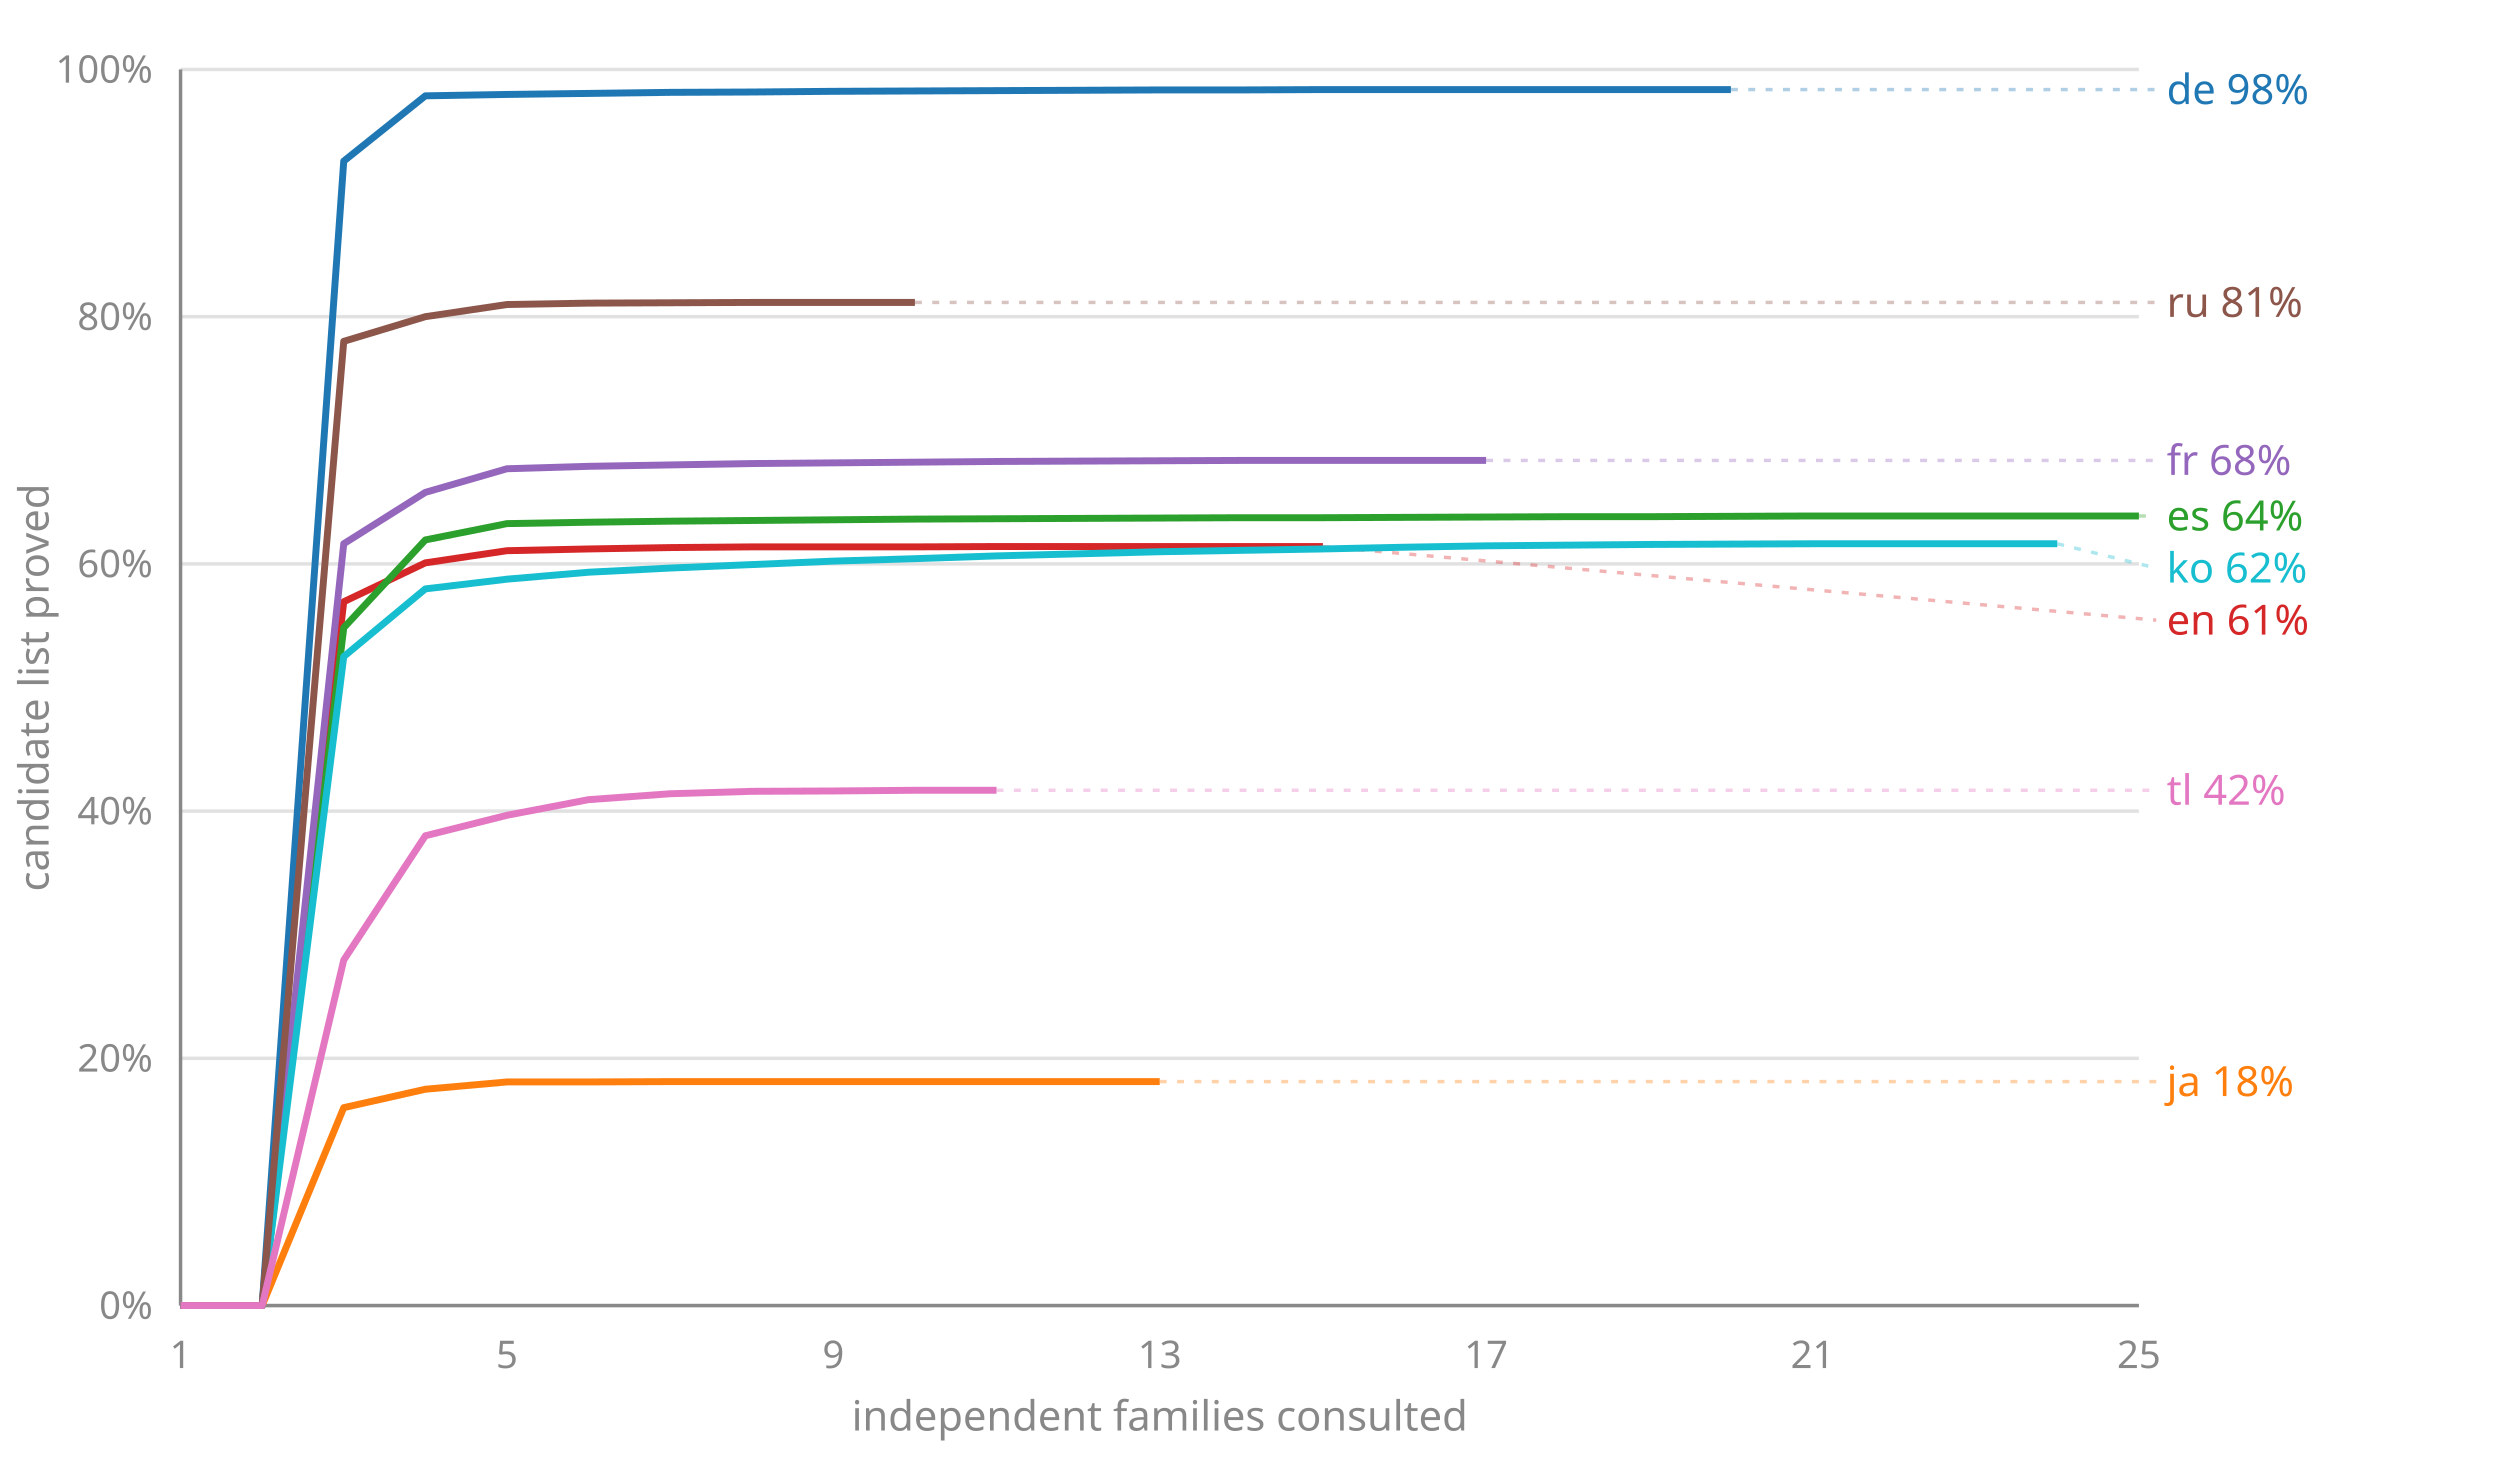
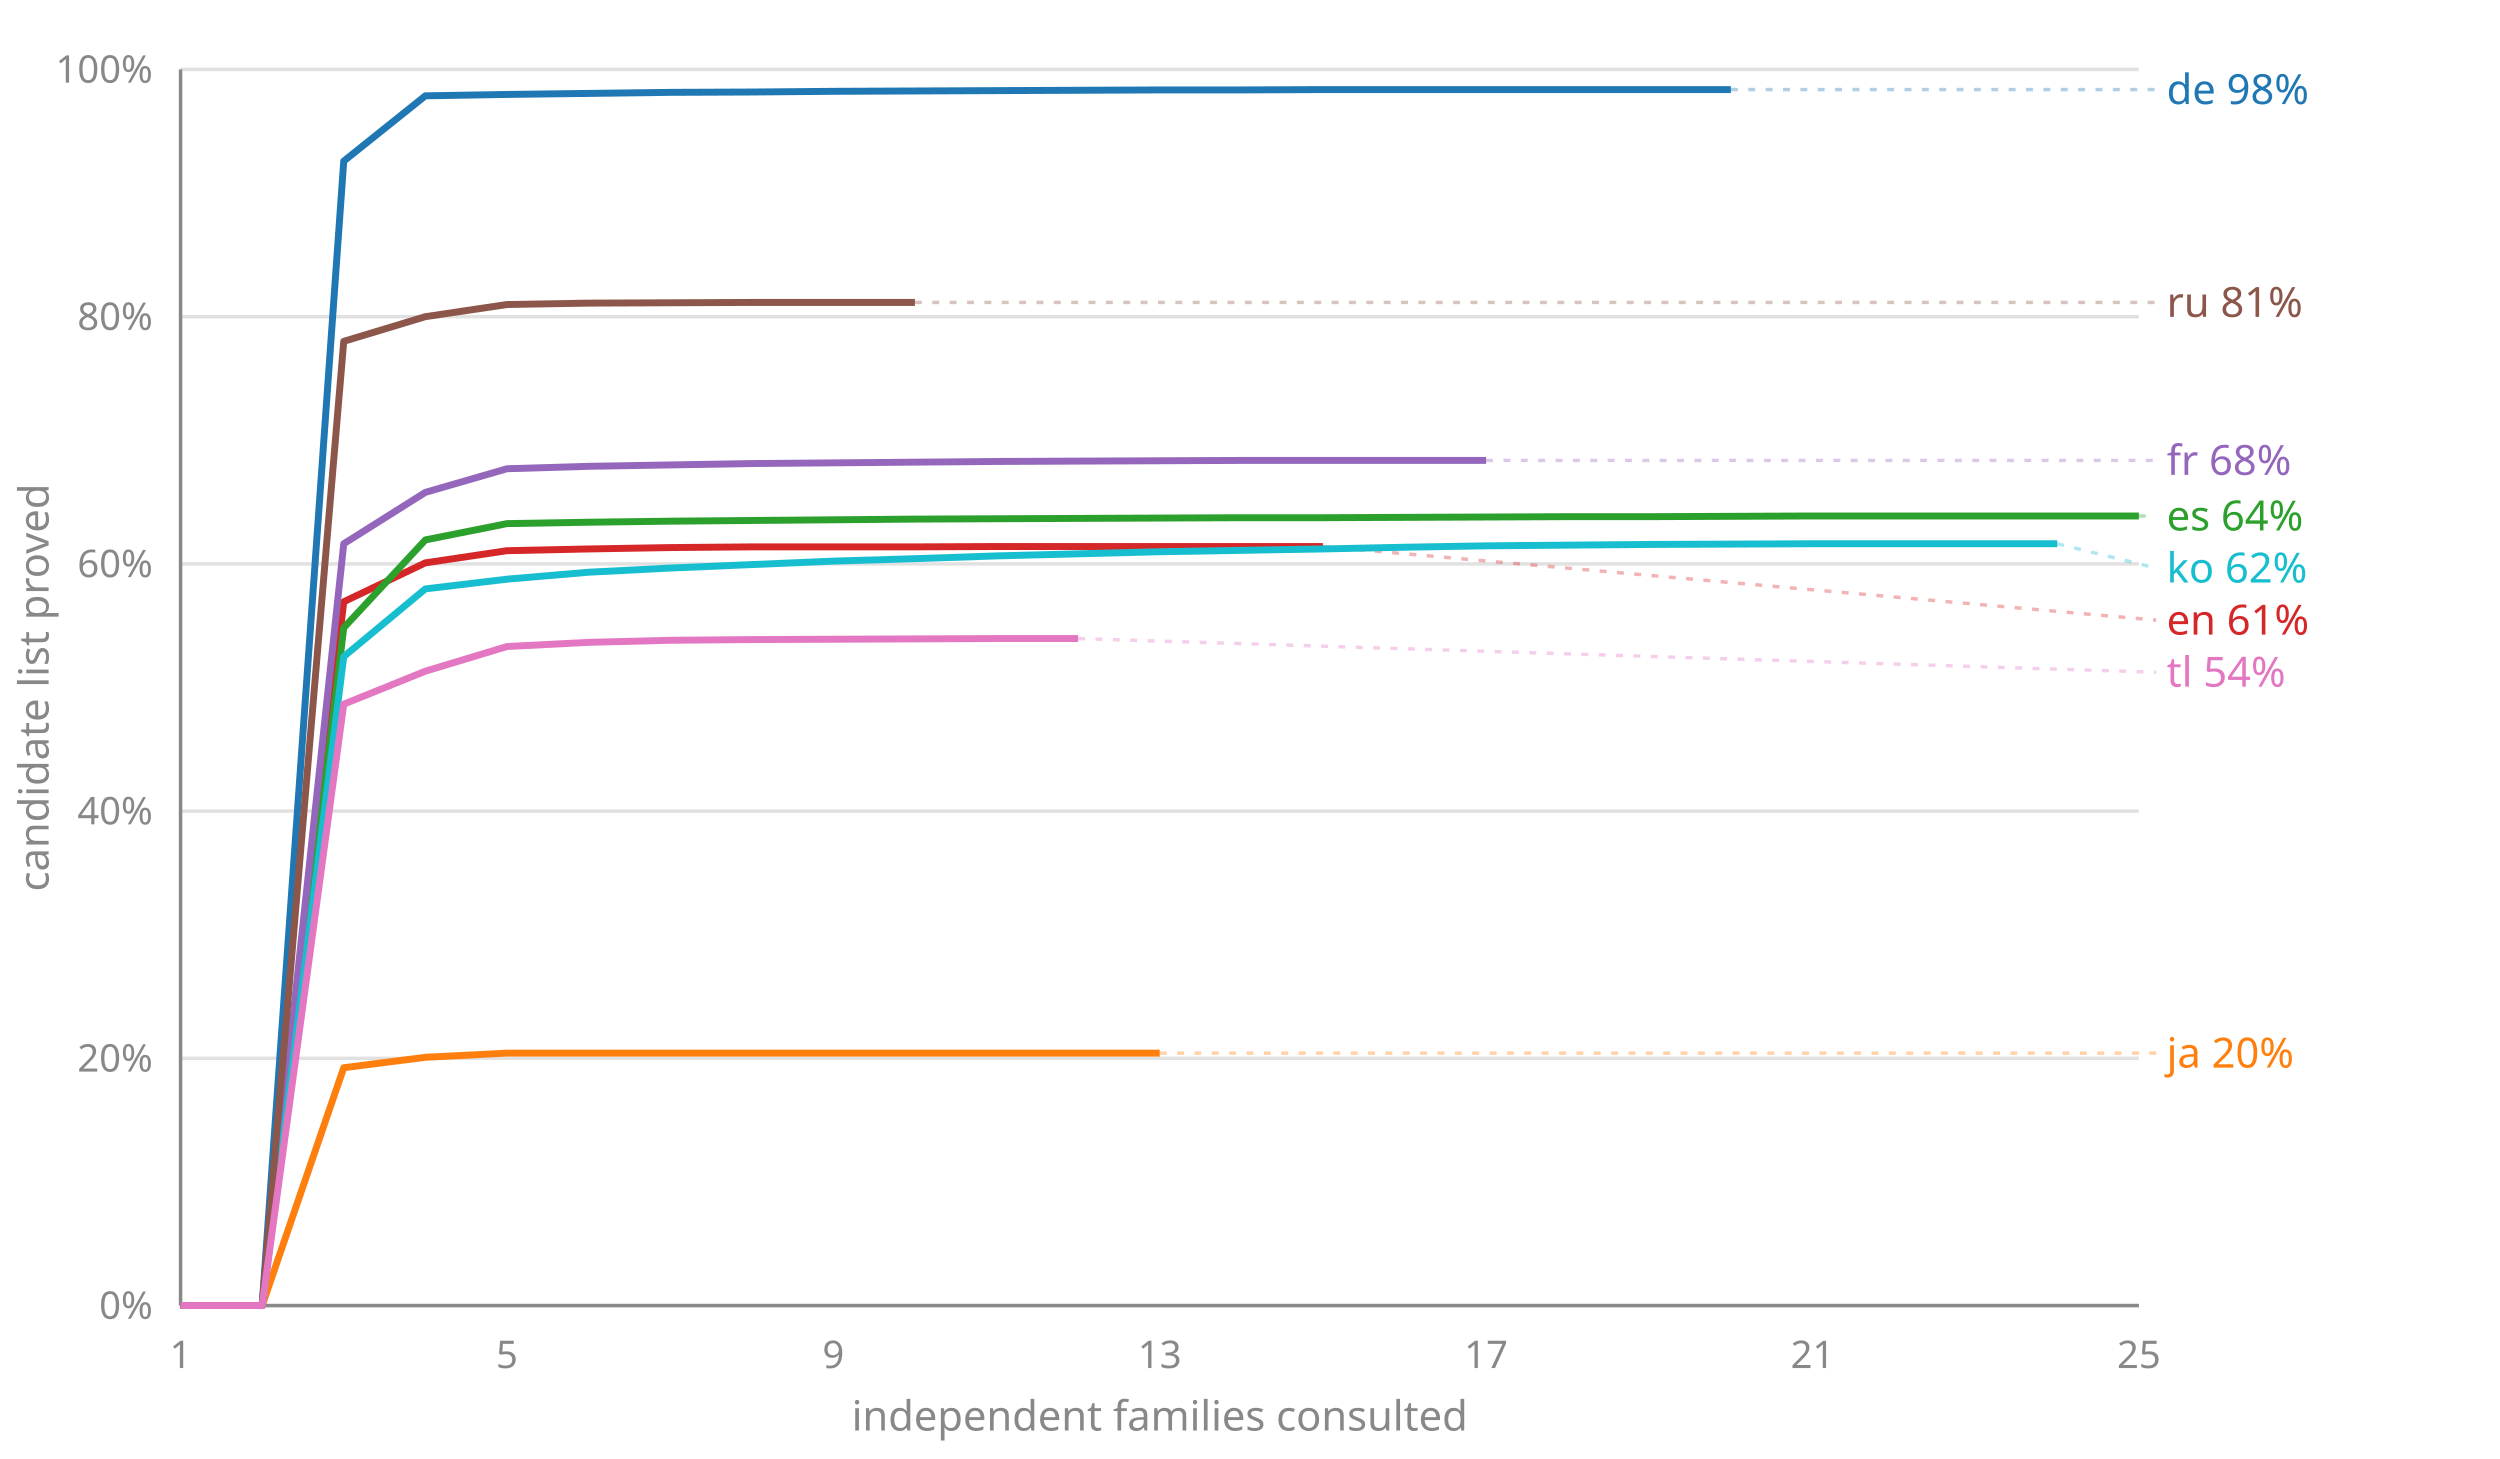
<svg xmlns="http://www.w3.org/2000/svg" width="720" height="420" viewBox="0 0 720 420" font-family="system-ui, sans-serif">
  <line x1="52" y1="376.0" x2="616" y2="376.0" stroke="#888" stroke-opacity="0.25" />
  <text x="44" y="376.0" fill="#888" font-size="11" text-anchor="end" dominant-baseline="middle">0%</text>
  <line x1="52" y1="304.8" x2="616" y2="304.8" stroke="#888" stroke-opacity="0.25" />
  <text x="44" y="304.8" fill="#888" font-size="11" text-anchor="end" dominant-baseline="middle">20%</text>
  <line x1="52" y1="233.6" x2="616" y2="233.6" stroke="#888" stroke-opacity="0.25" />
  <text x="44" y="233.6" fill="#888" font-size="11" text-anchor="end" dominant-baseline="middle">40%</text>
  <line x1="52" y1="162.4" x2="616" y2="162.4" stroke="#888" stroke-opacity="0.25" />
  <text x="44" y="162.4" fill="#888" font-size="11" text-anchor="end" dominant-baseline="middle">60%</text>
  <line x1="52" y1="91.2" x2="616" y2="91.2" stroke="#888" stroke-opacity="0.25" />
  <text x="44" y="91.2" fill="#888" font-size="11" text-anchor="end" dominant-baseline="middle">80%</text>
  <line x1="52" y1="20.0" x2="616" y2="20.0" stroke="#888" stroke-opacity="0.25" />
  <text x="44" y="20.0" fill="#888" font-size="11" text-anchor="end" dominant-baseline="middle">100%</text>
  <line x1="52" y1="20" x2="52" y2="376" stroke="#888" />
  <line x1="52" y1="376" x2="616" y2="376" stroke="#888" />
  <text x="52.0" y="394" fill="#888" font-size="11" text-anchor="middle">1</text>
  <text x="146.0" y="394" fill="#888" font-size="11" text-anchor="middle">5</text>
  <text x="240.0" y="394" fill="#888" font-size="11" text-anchor="middle">9</text>
  <text x="334.0" y="394" fill="#888" font-size="11" text-anchor="middle">13</text>
  <text x="428.0" y="394" fill="#888" font-size="11" text-anchor="middle">17</text>
  <text x="522.0" y="394" fill="#888" font-size="11" text-anchor="middle">21</text>
  <text x="616.0" y="394" fill="#888" font-size="11" text-anchor="middle">25</text>
  <text x="334" y="412" fill="#888" font-size="12" text-anchor="middle">independent families consulted</text>
  <text x="14" y="198" fill="#888" font-size="12" text-anchor="middle" transform="rotate(-90 14 198)">candidate list proved</text>
  <polyline points="52.0,376.0 75.5,376.0 99.0,46.4 122.5,27.6 146.0,27.2 169.5,26.9 193.0,26.6 216.5,26.5 240.0,26.3 263.5,26.2 287.0,26.1 310.5,26.0 334.0,25.9 357.5,25.9 381.0,25.8 404.5,25.8 428.0,25.8 451.5,25.8 475.0,25.8 498.5,25.8" fill="none" stroke="#1f77b4" stroke-width="2" stroke-linejoin="round" />
  <line x1="498.5" y1="25.8" x2="621" y2="25.8" stroke="#1f77b4" stroke-opacity="0.35" stroke-dasharray="2 3" />
  <text x="624" y="25.8" fill="#1f77b4" font-size="12" dominant-baseline="middle">de 98%</text>
  <polyline points="52.0,376.0 75.5,376.0 99.0,173.3 122.5,162.1 146.0,158.6 169.5,158.1 193.0,157.7 216.5,157.5 240.0,157.5 263.5,157.5 287.0,157.4 310.5,157.4 334.0,157.4 357.5,157.4 381.0,157.4" fill="none" stroke="#d62728" stroke-width="2" stroke-linejoin="round" />
  <line x1="381.0" y1="157.4" x2="621" y2="178.6" stroke="#d62728" stroke-opacity="0.35" stroke-dasharray="2 3" />
  <text x="624" y="178.6" fill="#d62728" font-size="12" dominant-baseline="middle">en 61%</text>
  <polyline points="52.0,376.0 75.5,376.0 99.0,180.8 122.5,155.5 146.0,150.8 169.5,150.4 193.0,150.1 216.5,149.9 240.0,149.7 263.5,149.5 287.0,149.4 310.5,149.3 334.0,149.2 357.5,149.1 381.0,149.1 404.5,149.0 428.0,148.9 451.5,148.8 475.0,148.8 498.5,148.7 522.0,148.6 545.5,148.6 569.0,148.6 592.5,148.6 616.0,148.6" fill="none" stroke="#2ca02c" stroke-width="2" stroke-linejoin="round" />
  <line x1="616.0" y1="148.6" x2="621" y2="148.6" stroke="#2ca02c" stroke-opacity="0.35" stroke-dasharray="2 3" />
  <text x="624" y="148.6" fill="#2ca02c" font-size="12" dominant-baseline="middle">es 64%</text>
  <polyline points="52.0,376.0 75.5,376.0 99.0,156.6 122.5,141.8 146.0,135.0 169.5,134.3 193.0,133.9 216.5,133.5 240.0,133.3 263.5,133.1 287.0,132.9 310.5,132.8 334.0,132.7 357.5,132.6 381.0,132.6 404.5,132.6 428.0,132.6" fill="none" stroke="#9467bd" stroke-width="2" stroke-linejoin="round" />
  <line x1="428.0" y1="132.6" x2="621" y2="132.6" stroke="#9467bd" stroke-opacity="0.35" stroke-dasharray="2 3" />
  <text x="624" y="132.6" fill="#9467bd" font-size="12" dominant-baseline="middle">fr 68%</text>
-   <polyline points="52.0,376.0 75.5,376.0 99.0,319.0 122.5,313.7 146.0,311.6 169.5,311.6 193.0,311.5 216.5,311.5 240.0,311.5 263.5,311.5 287.0,311.5 310.5,311.5 334.0,311.5" fill="none" stroke="#ff7f0e" stroke-width="2" stroke-linejoin="round" />
-   <line x1="334.0" y1="311.5" x2="621" y2="311.5" stroke="#ff7f0e" stroke-opacity="0.35" stroke-dasharray="2 3" />
-   <text x="624" y="311.5" fill="#ff7f0e" font-size="12" dominant-baseline="middle">ja 18%</text>
+   <polyline points="52.0,376.0 75.5,376.0 99.0,307.5 122.5,304.5 146.0,303.3 169.5,303.3 193.0,303.3 216.5,303.3 240.0,303.3 263.5,303.3 287.0,303.3 310.5,303.3 334.0,303.3" fill="none" stroke="#ff7f0e" stroke-width="2" stroke-linejoin="round" />
+   <line x1="334.0" y1="303.3" x2="621" y2="303.3" stroke="#ff7f0e" stroke-opacity="0.35" stroke-dasharray="2 3" />
+   <text x="624" y="303.3" fill="#ff7f0e" font-size="12" dominant-baseline="middle">ja 20%</text>
  <polyline points="52.0,376.0 75.5,376.0 99.0,189.1 122.5,169.6 146.0,166.8 169.5,164.8 193.0,163.6 216.5,162.6 240.0,161.6 263.5,160.9 287.0,160.1 310.5,159.5 334.0,158.9 357.5,158.5 381.0,158.1 404.5,157.6 428.0,157.2 451.5,157.0 475.0,156.8 498.5,156.7 522.0,156.6 545.5,156.6 569.0,156.6 592.5,156.6" fill="none" stroke="#17becf" stroke-width="2" stroke-linejoin="round" />
  <line x1="592.5" y1="156.6" x2="621" y2="163.6" stroke="#17becf" stroke-opacity="0.35" stroke-dasharray="2 3" />
  <text x="624" y="163.6" fill="#17becf" font-size="12" dominant-baseline="middle">ko 62%</text>
  <polyline points="52.0,376.0 75.5,376.0 99.0,98.3 122.5,91.2 146.0,87.7 169.5,87.3 193.0,87.2 216.5,87.1 240.0,87.1 263.5,87.1" fill="none" stroke="#8c564b" stroke-width="2" stroke-linejoin="round" />
  <line x1="263.5" y1="87.1" x2="621" y2="87.1" stroke="#8c564b" stroke-opacity="0.35" stroke-dasharray="2 3" />
  <text x="624" y="87.1" fill="#8c564b" font-size="12" dominant-baseline="middle">ru 81%</text>
-   <polyline points="52.0,376.0 75.5,376.0 99.0,276.5 122.5,240.7 146.0,234.8 169.5,230.3 193.0,228.6 216.5,227.9 240.0,227.8 263.5,227.6 287.0,227.6" fill="none" stroke="#e377c2" stroke-width="2" stroke-linejoin="round" />
-   <line x1="287.0" y1="227.6" x2="621" y2="227.6" stroke="#e377c2" stroke-opacity="0.35" stroke-dasharray="2 3" />
-   <text x="624" y="227.6" fill="#e377c2" font-size="12" dominant-baseline="middle">tl 42%</text>
+   <polyline points="52.0,376.0 75.5,376.0 99.0,202.8 122.5,193.3 146.0,186.2 169.5,185.0 193.0,184.4 216.5,184.2 240.0,184.1 263.5,184.0 287.0,183.9 310.5,183.9" fill="none" stroke="#e377c2" stroke-width="2" stroke-linejoin="round" />
+   <line x1="310.5" y1="183.9" x2="621" y2="193.6" stroke="#e377c2" stroke-opacity="0.35" stroke-dasharray="2 3" />
+   <text x="624" y="193.6" fill="#e377c2" font-size="12" dominant-baseline="middle">tl 54%</text>
</svg>
